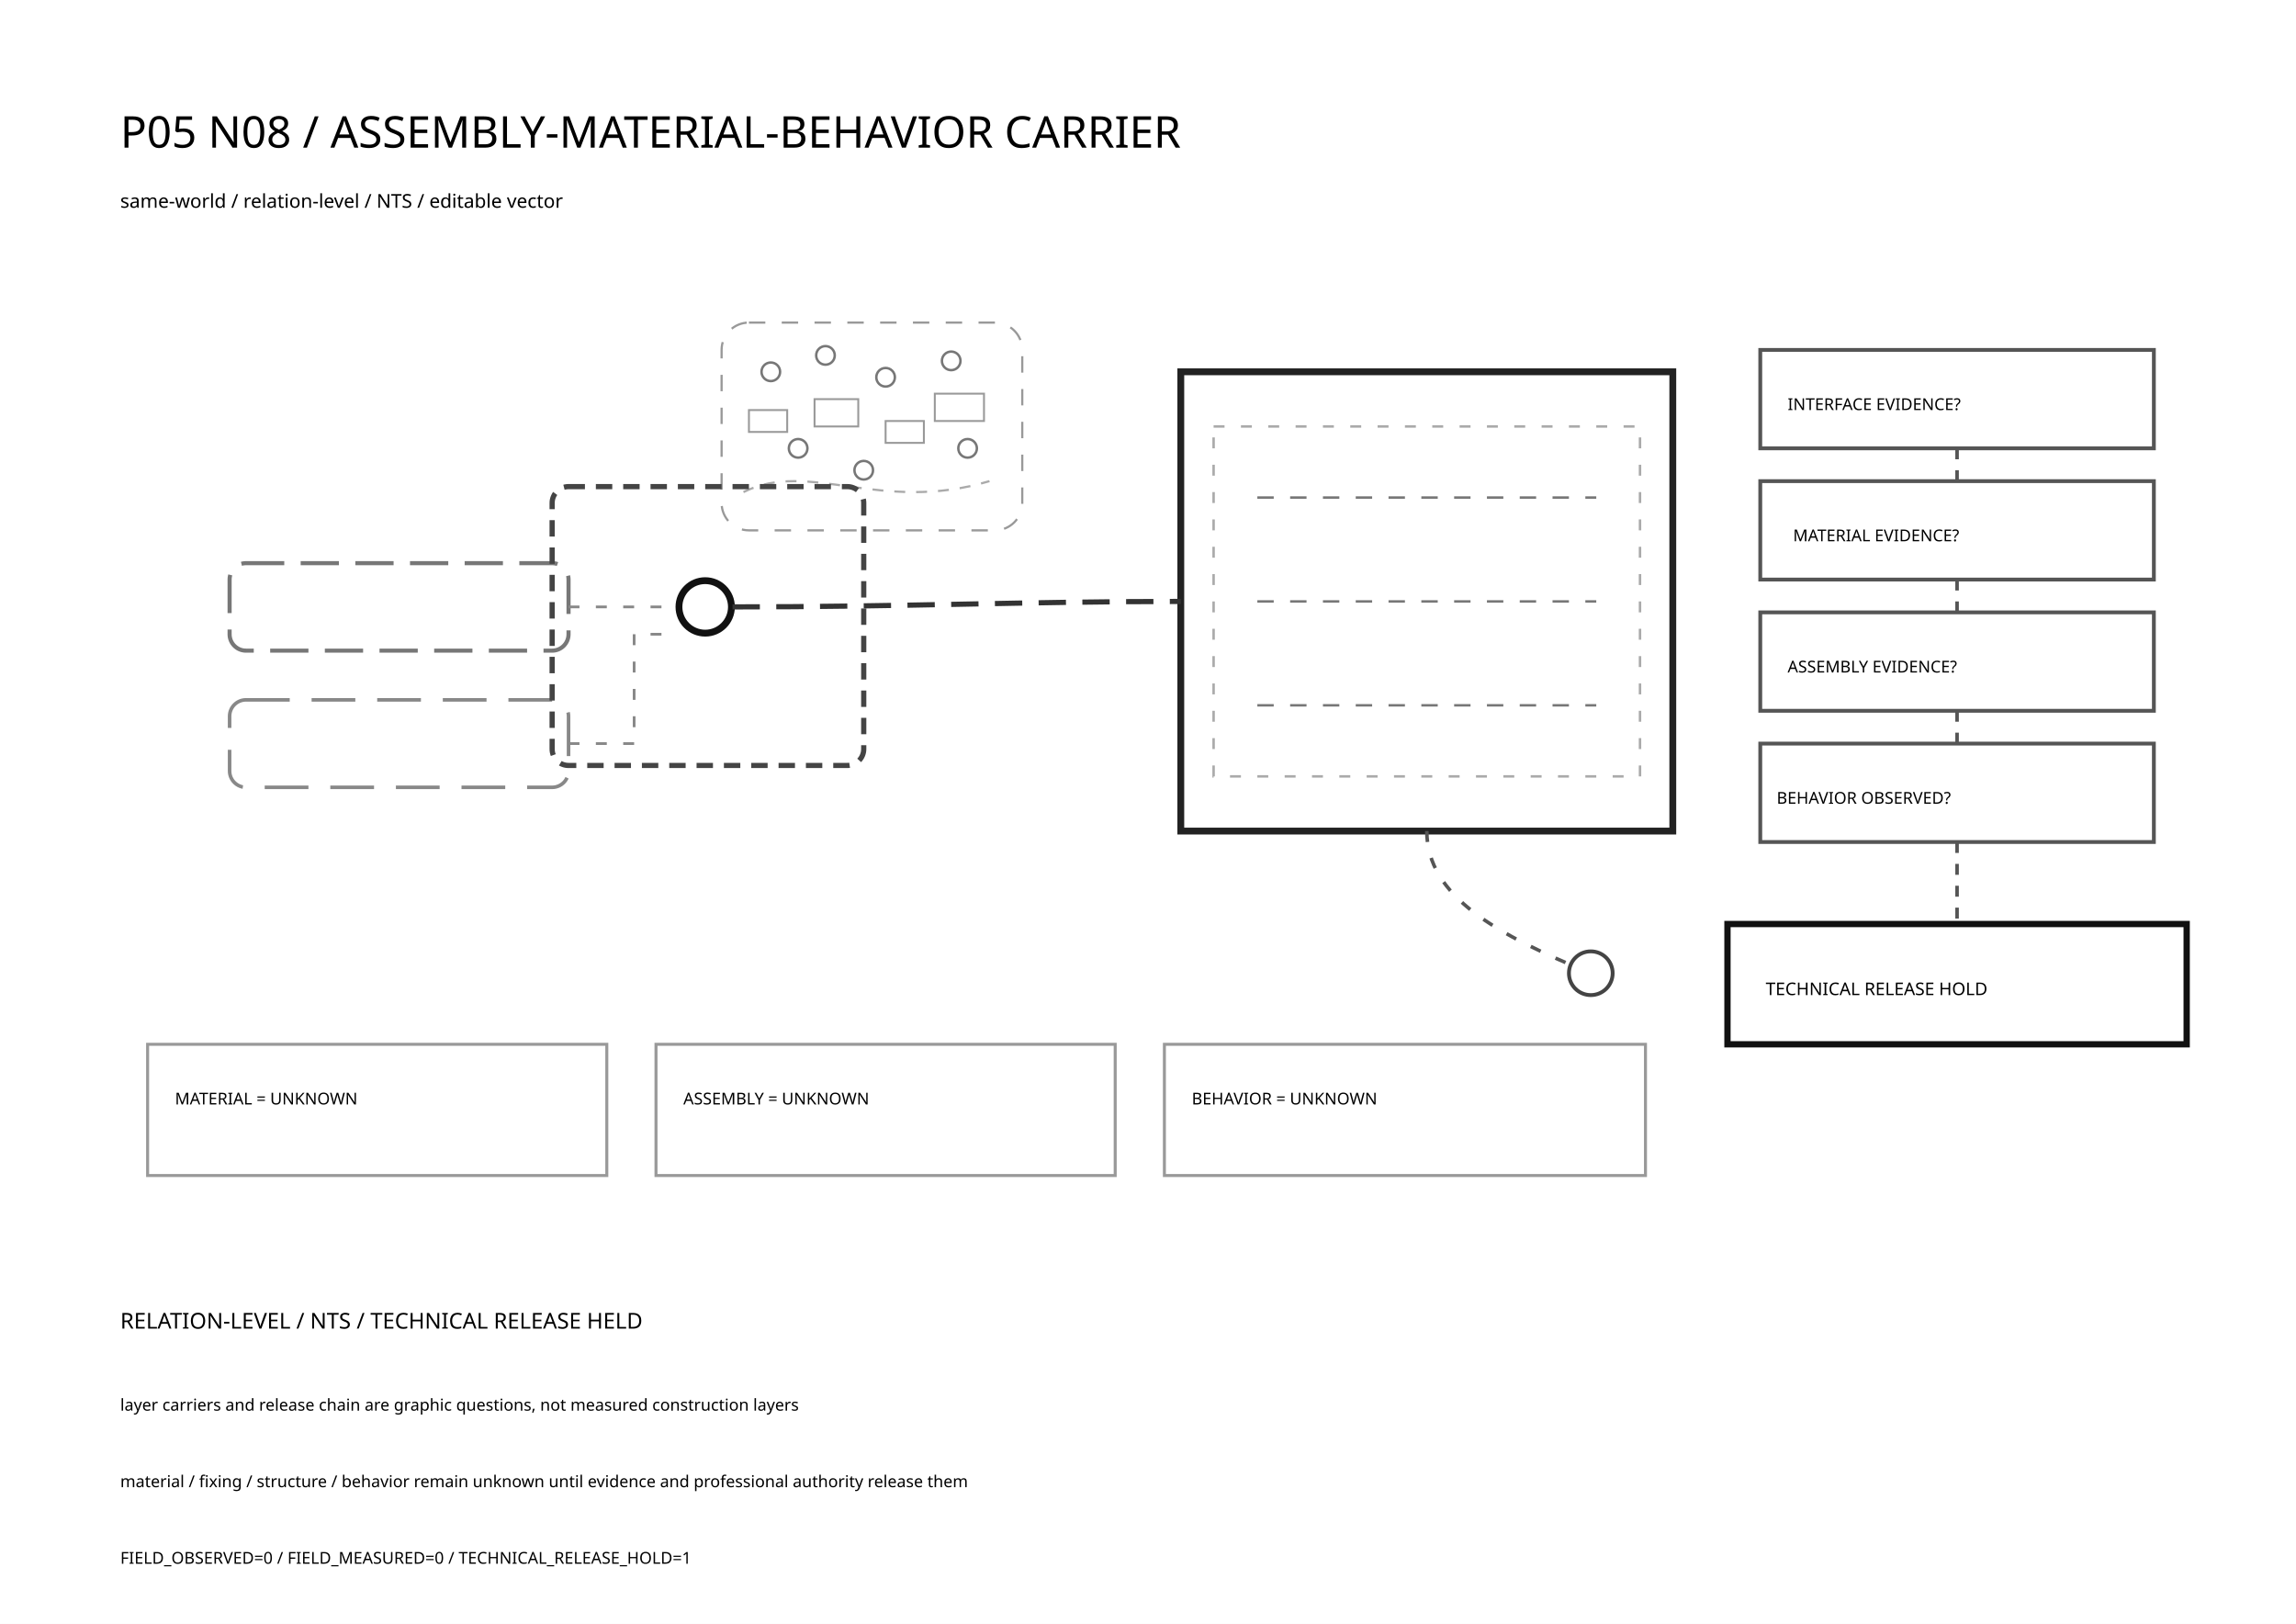
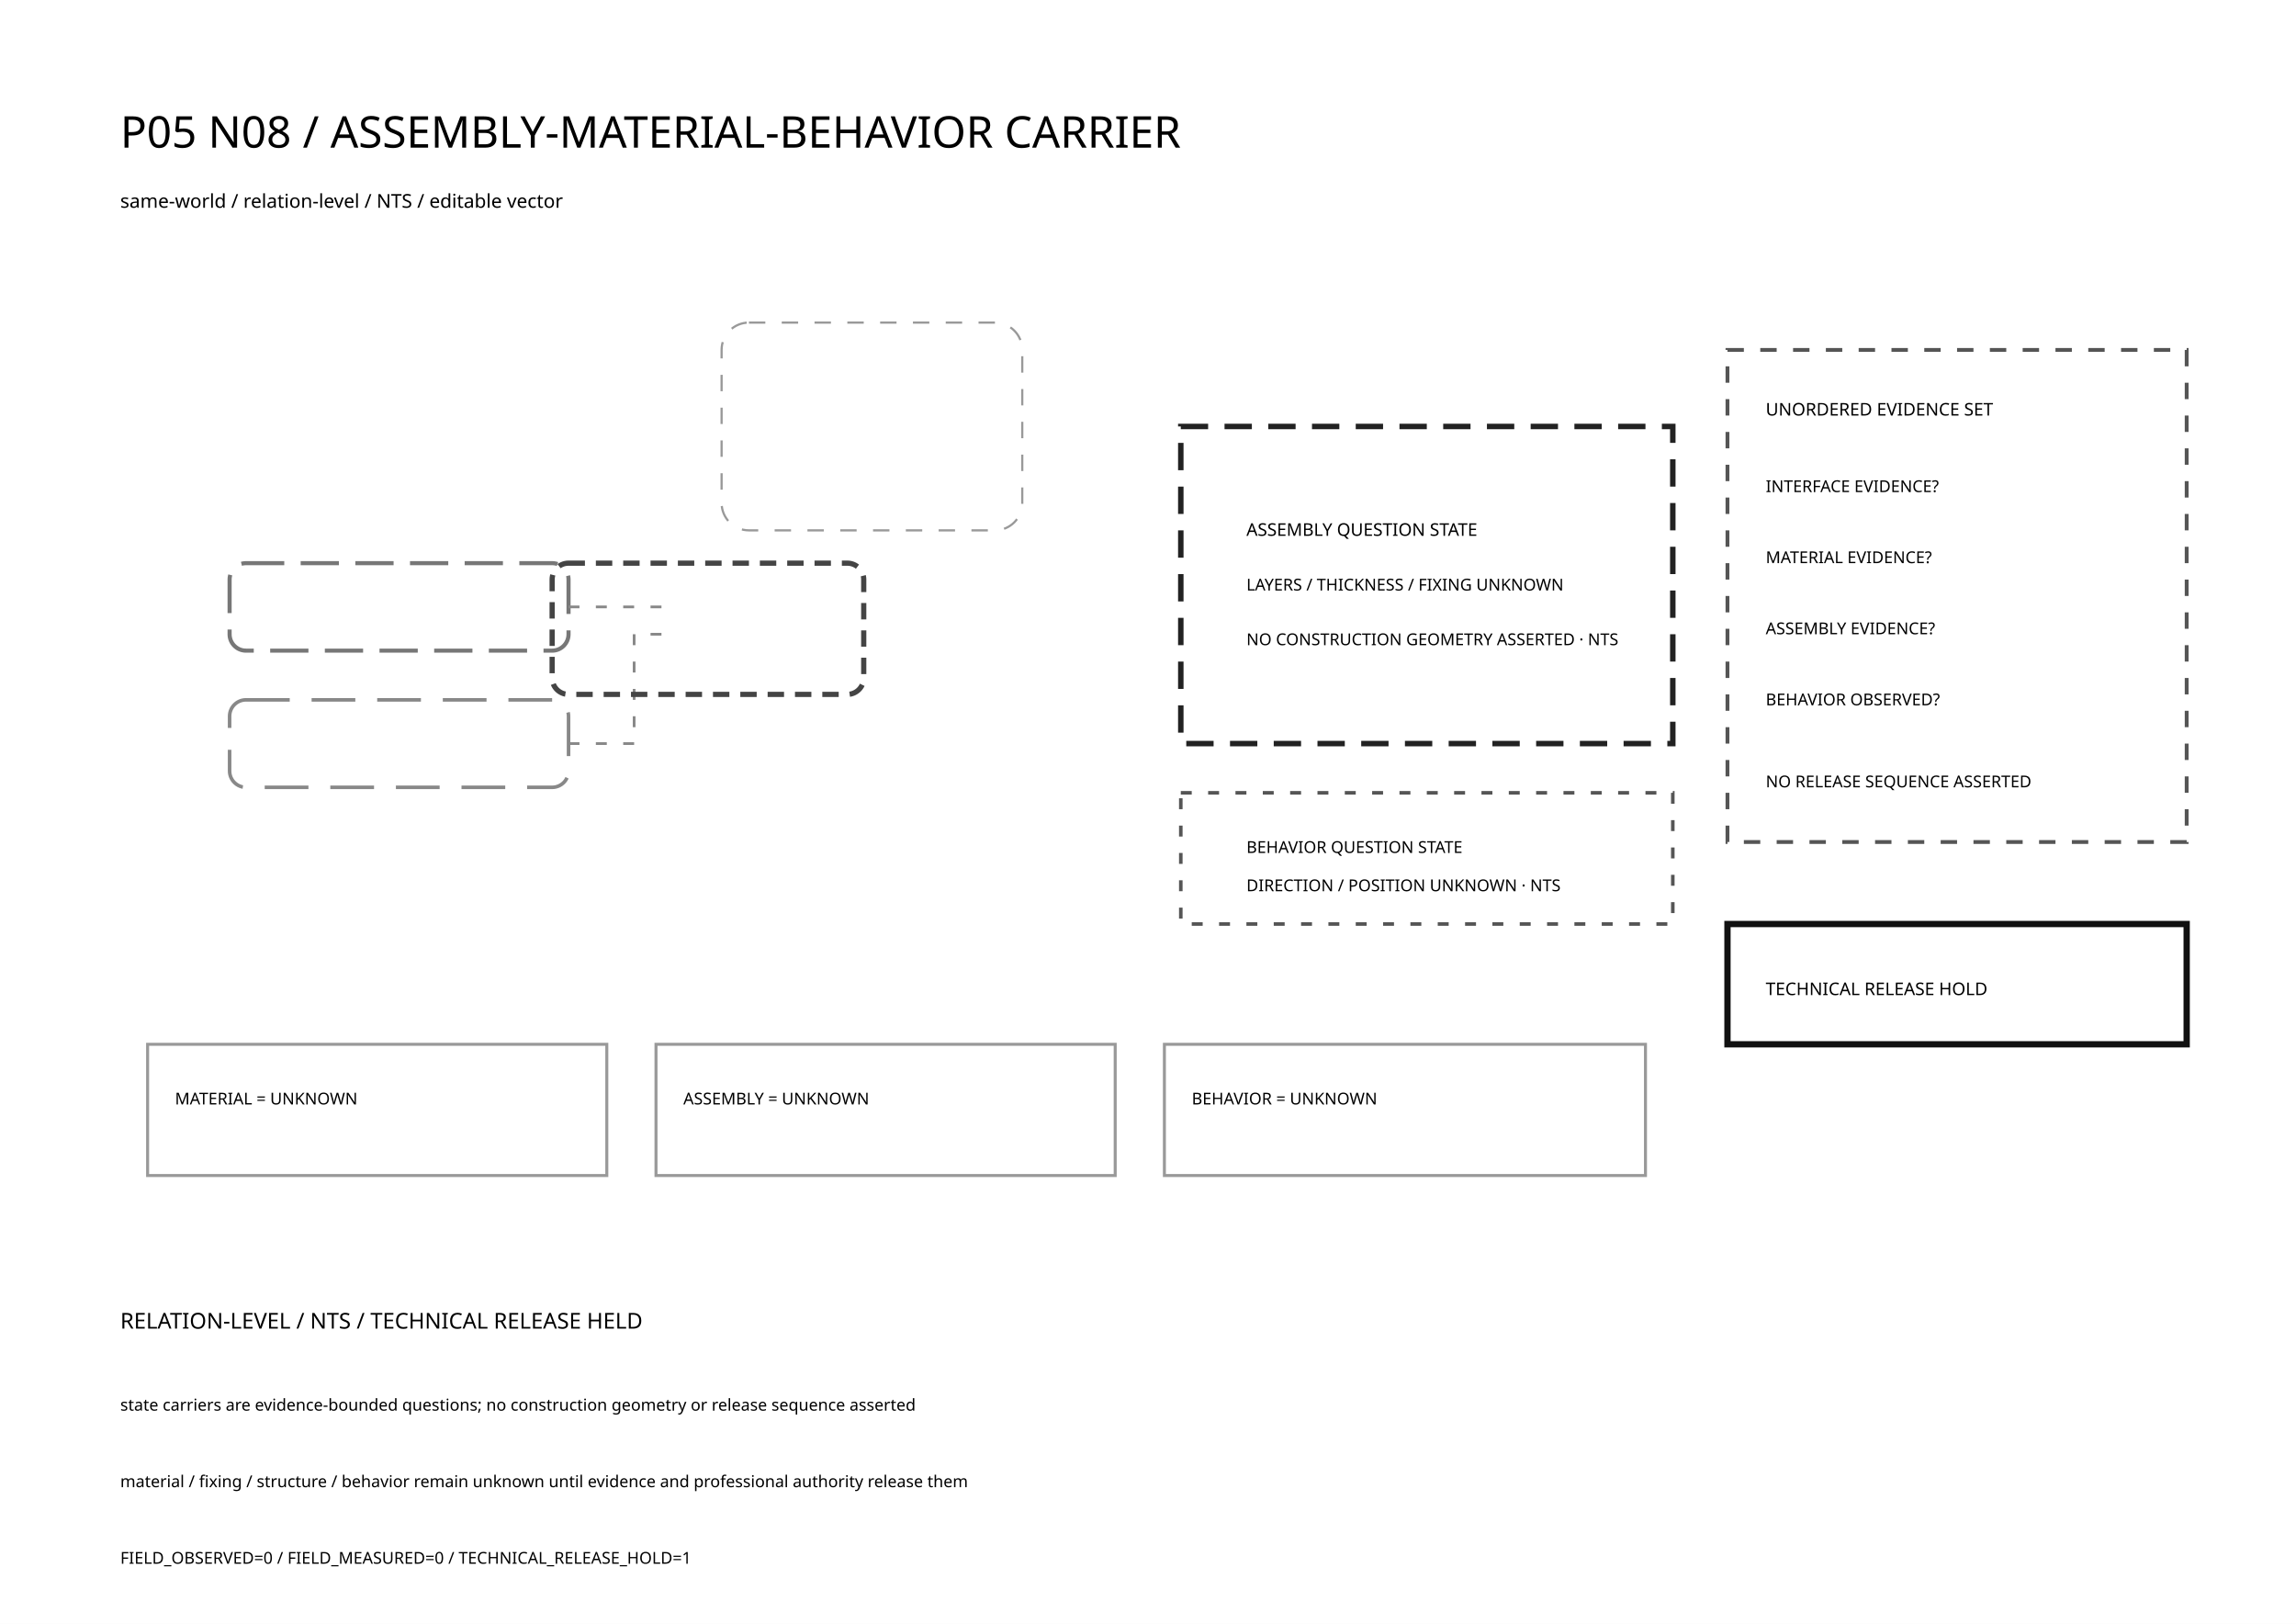
<svg xmlns="http://www.w3.org/2000/svg" width="420mm" height="297mm" viewBox="0 0 420 297">
  <rect width="420" height="297" fill="white" />
  <g id="L00-FRAME" font-family="sans-serif">
    <text x="22" y="27" font-size="8">P05 N08 / ASSEMBLY-MATERIAL-BEHAVIOR CARRIER</text>
    <text x="22" y="38" font-size="3.5">same-world / relation-level / NTS / editable vector</text>
  </g>
  <g id="L10-CONTEXT" fill="none">
    <g id="N08-SAME-WORLD-RELATION-CONTEXT">
      <rect id="N08-ROUTE-RELATION-NODE" x="42" y="103" width="62" height="16" rx="3" stroke="#777" stroke-width="0.75" stroke-dasharray="7 3" />
      <rect id="N08-WATER-RELATION-NODE" x="42" y="128" width="62" height="16" rx="3" stroke="#888" stroke-width="0.65" stroke-dasharray="8 4" />
      <path id="N08-CONTEXT-TO-INTERFACE" d="M104 111 H124 M104 136 H116 V116 H124" stroke="#888" stroke-width="0.5" stroke-dasharray="2 3" />
    </g>
-     <g id="N08-HERITAGE-FABRIC-NTS">
-       <rect id="N08-HERITAGE-FABRIC-EXTENT-NTS" x="132" y="59" width="55" height="38" rx="5" stroke="#999" stroke-width="0.4" stroke-dasharray="3 3" />
-       <g id="N08-PROTECTED-UNITS-NTS" fill="white" stroke="#777" stroke-width="0.45">
-         <circle cx="141" cy="68" r="1.7" />
-         <circle cx="151" cy="65" r="1.7" />
-         <circle cx="162" cy="69" r="1.7" />
-         <circle cx="174" cy="66" r="1.7" />
-         <circle cx="146" cy="82" r="1.7" />
-         <circle cx="158" cy="86" r="1.7" />
-         <circle cx="177" cy="82" r="1.7" />
-       </g>
-       <g id="N08-ANCIENT-RESIDENCE-FABRIC-NTS" fill="none" stroke="#999" stroke-width="0.35">
-         <path d="M137 75h7v4h-7z M149 73h8v5h-8z M162 77h7v4h-7z M171 72h9v5h-9z" />
-       </g>
-       <path id="N08-LANE-WELL-TREE-FABRIC-NTS" d="M136 90 C148 84 161 94 181 88" stroke="#aaa" stroke-width="0.4" stroke-dasharray="2 2" />
+     <g id="N08-HERITAGE-INVENTORY-STATE" font-family="sans-serif">
+       <rect x="132" y="59" width="55" height="38" rx="5" fill="none" stroke="#999" stroke-width="0.4" stroke-dasharray="3 3" />
+       <text x="138" y="72" font-size="3">HERITAGE INVENTORY CONTEXT</text>
+       <text x="138" y="80" font-size="3">7 protected units / ≥30 ancient residences</text>
+       <text x="138" y="88" font-size="3">EXTENT / POSITIONS / FOOTPRINTS UNKNOWN · NTS</text>
    </g>
-     <circle id="N08-INTERFACE-NODE" cx="129" cy="111" r="4.8" fill="white" stroke="#111" stroke-width="1.25" />
-     <rect id="N08-INTERFACE-QUESTION-ZONE" x="101" y="89" width="57" height="51" rx="3" stroke="#444" stroke-width="0.95" stroke-dasharray="3 2" />
+     <g id="N08-INTERFACE-RELATION-STATE" font-family="sans-serif">
+       <rect x="101" y="103" width="57" height="24" rx="3" fill="none" stroke="#444" stroke-width="0.95" stroke-dasharray="3 2" />
+       <text x="108" y="114" font-size="3">INTERFACE RELATION</text>
+       <text x="108" y="121" font-size="3">POSITION / SIZE UNKNOWN · NTS</text>
+     </g>
  </g>
-   <g id="L15-ASSEMBLY" fill="none">
-     <rect id="N08-ASSEMBLY-CARRIER" x="216" y="68" width="90" height="84" stroke="#222" stroke-width="1.25" />
-     <rect id="N08-ASSEMBLY-UNCERTAINTY" x="222" y="78" width="78" height="64" stroke="#aaa" stroke-width="0.45" stroke-dasharray="2 3" />
-     <line id="N08-LAYER-QUESTION-A" x1="230" y1="91" x2="292" y2="91" stroke="#777" stroke-width="0.45" stroke-dasharray="3 3" />
-     <line id="N08-LAYER-QUESTION-B" x1="230" y1="110" x2="292" y2="110" stroke="#777" stroke-width="0.45" stroke-dasharray="3 3" />
-     <line id="N08-LAYER-QUESTION-C" x1="230" y1="129" x2="292" y2="129" stroke="#777" stroke-width="0.45" stroke-dasharray="3 3" />
-     <path id="N08-INTERFACE-LINK" d="M134 111 C165 111 188 110 216 110" stroke="#333" stroke-width="0.95" stroke-dasharray="5 3" />
-     <path id="N08-BEHAVIOR-RELATION" d="M261 152 C261 164 274 171 291 178" stroke="#555" stroke-width="0.65" stroke-dasharray="2 3" />
-     <circle id="N08-BEHAVIOR-STATE-NODE" cx="291" cy="178" r="4" fill="white" stroke="#444" stroke-width="0.7" />
+   <g id="L15-ASSEMBLY" font-family="sans-serif">
+     <g id="N08-ASSEMBLY-QUESTION-STATE">
+       <rect x="216" y="78" width="90" height="58" fill="none" stroke="#222" stroke-width="1.0" stroke-dasharray="5 3" />
+       <text x="228" y="98" font-size="3.2">ASSEMBLY QUESTION STATE</text>
+       <text x="228" y="108" font-size="3">LAYERS / THICKNESS / FIXING UNKNOWN</text>
+       <text x="228" y="118" font-size="3">NO CONSTRUCTION GEOMETRY ASSERTED · NTS</text>
+     </g>
+     <g id="N08-BEHAVIOR-QUESTION-STATE">
+       <rect x="216" y="145" width="90" height="24" fill="none" stroke="#555" stroke-width="0.65" stroke-dasharray="2 3" />
+       <text x="228" y="156" font-size="3">BEHAVIOR QUESTION STATE</text>
+       <text x="228" y="163" font-size="3">DIRECTION / POSITION UNKNOWN · NTS</text>
+     </g>
  </g>
  <g id="L18-TECHNICAL-RELEASE" font-family="sans-serif">
-     <rect id="N08-INTERFACE-EVIDENCE" x="322" y="64" width="72" height="18" fill="none" stroke="#555" stroke-width="0.7" />
-     <rect id="N08-MATERIAL-EVIDENCE" x="322" y="88" width="72" height="18" fill="none" stroke="#555" stroke-width="0.7" />
-     <rect id="N08-ASSEMBLY-EVIDENCE" x="322" y="112" width="72" height="18" fill="none" stroke="#555" stroke-width="0.7" />
-     <rect id="N08-BEHAVIOR-OBSERVATION" x="322" y="136" width="72" height="18" fill="none" stroke="#555" stroke-width="0.7" />
-     <path id="N08-RELEASE-SEQUENCE" d="M358 82 V88 M358 106 V112 M358 130 V136 M358 154 V169" fill="none" stroke="#555" stroke-width="0.65" stroke-dasharray="2 2" />
+     <g id="N08-TECHNICAL-EVIDENCE-SET">
+       <rect x="316" y="64" width="84" height="90" fill="none" stroke="#555" stroke-width="0.7" stroke-dasharray="3 3" />
+       <text x="323" y="76" font-size="3.2">UNORDERED EVIDENCE SET</text>
+       <text x="323" y="90" font-size="3">INTERFACE EVIDENCE?</text>
+       <text x="323" y="103" font-size="3">MATERIAL EVIDENCE?</text>
+       <text x="323" y="116" font-size="3">ASSEMBLY EVIDENCE?</text>
+       <text x="323" y="129" font-size="3">BEHAVIOR OBSERVED?</text>
+       <text x="323" y="144" font-size="3">NO RELEASE SEQUENCE ASSERTED</text>
+     </g>
    <rect id="N08-TECHNICAL-RELEASE-HOLD" x="316" y="169" width="84" height="22" fill="none" stroke="#111" stroke-width="1.15" />
-     <text x="327" y="75" font-size="3">INTERFACE EVIDENCE?</text>
-     <text x="328" y="99" font-size="3">MATERIAL EVIDENCE?</text>
-     <text x="327" y="123" font-size="3">ASSEMBLY EVIDENCE?</text>
-     <text x="325" y="147" font-size="3">BEHAVIOR OBSERVED?</text>
    <text x="323" y="182" font-size="3.2">TECHNICAL RELEASE HOLD</text>
  </g>
  <g id="L25-STATE" font-family="sans-serif">
    <rect id="N08-MATERIAL-STATE" x="27" y="191" width="84" height="24" fill="none" stroke="#999" stroke-width="0.55" />
    <rect id="N08-ASSEMBLY-STATE" x="120" y="191" width="84" height="24" fill="none" stroke="#999" stroke-width="0.55" />
    <rect id="N08-BEHAVIOR-STATE" x="213" y="191" width="88" height="24" fill="none" stroke="#999" stroke-width="0.55" />
    <text x="32" y="202" font-size="3">MATERIAL = UNKNOWN</text>
    <text x="125" y="202" font-size="3">ASSEMBLY = UNKNOWN</text>
    <text x="218" y="202" font-size="3">BEHAVIOR = UNKNOWN</text>
  </g>
  <g id="L40-CLAIM" font-family="sans-serif">
    <text x="22" y="243" font-size="4">RELATION-LEVEL / NTS / TECHNICAL RELEASE HELD</text>
-     <text x="22" y="258" font-size="3">layer carriers and release chain are graphic questions, not measured construction layers</text>
+     <text x="22" y="258" font-size="3">state carriers are evidence-bounded questions; no construction geometry or release sequence asserted</text>
    <text x="22" y="272" font-size="3">material / fixing / structure / behavior remain unknown until evidence and professional authority release them</text>
    <text x="22" y="286" font-size="3">FIELD_OBSERVED=0 / FIELD_MEASURED=0 / TECHNICAL_RELEASE_HOLD=1</text>
  </g>
</svg>
